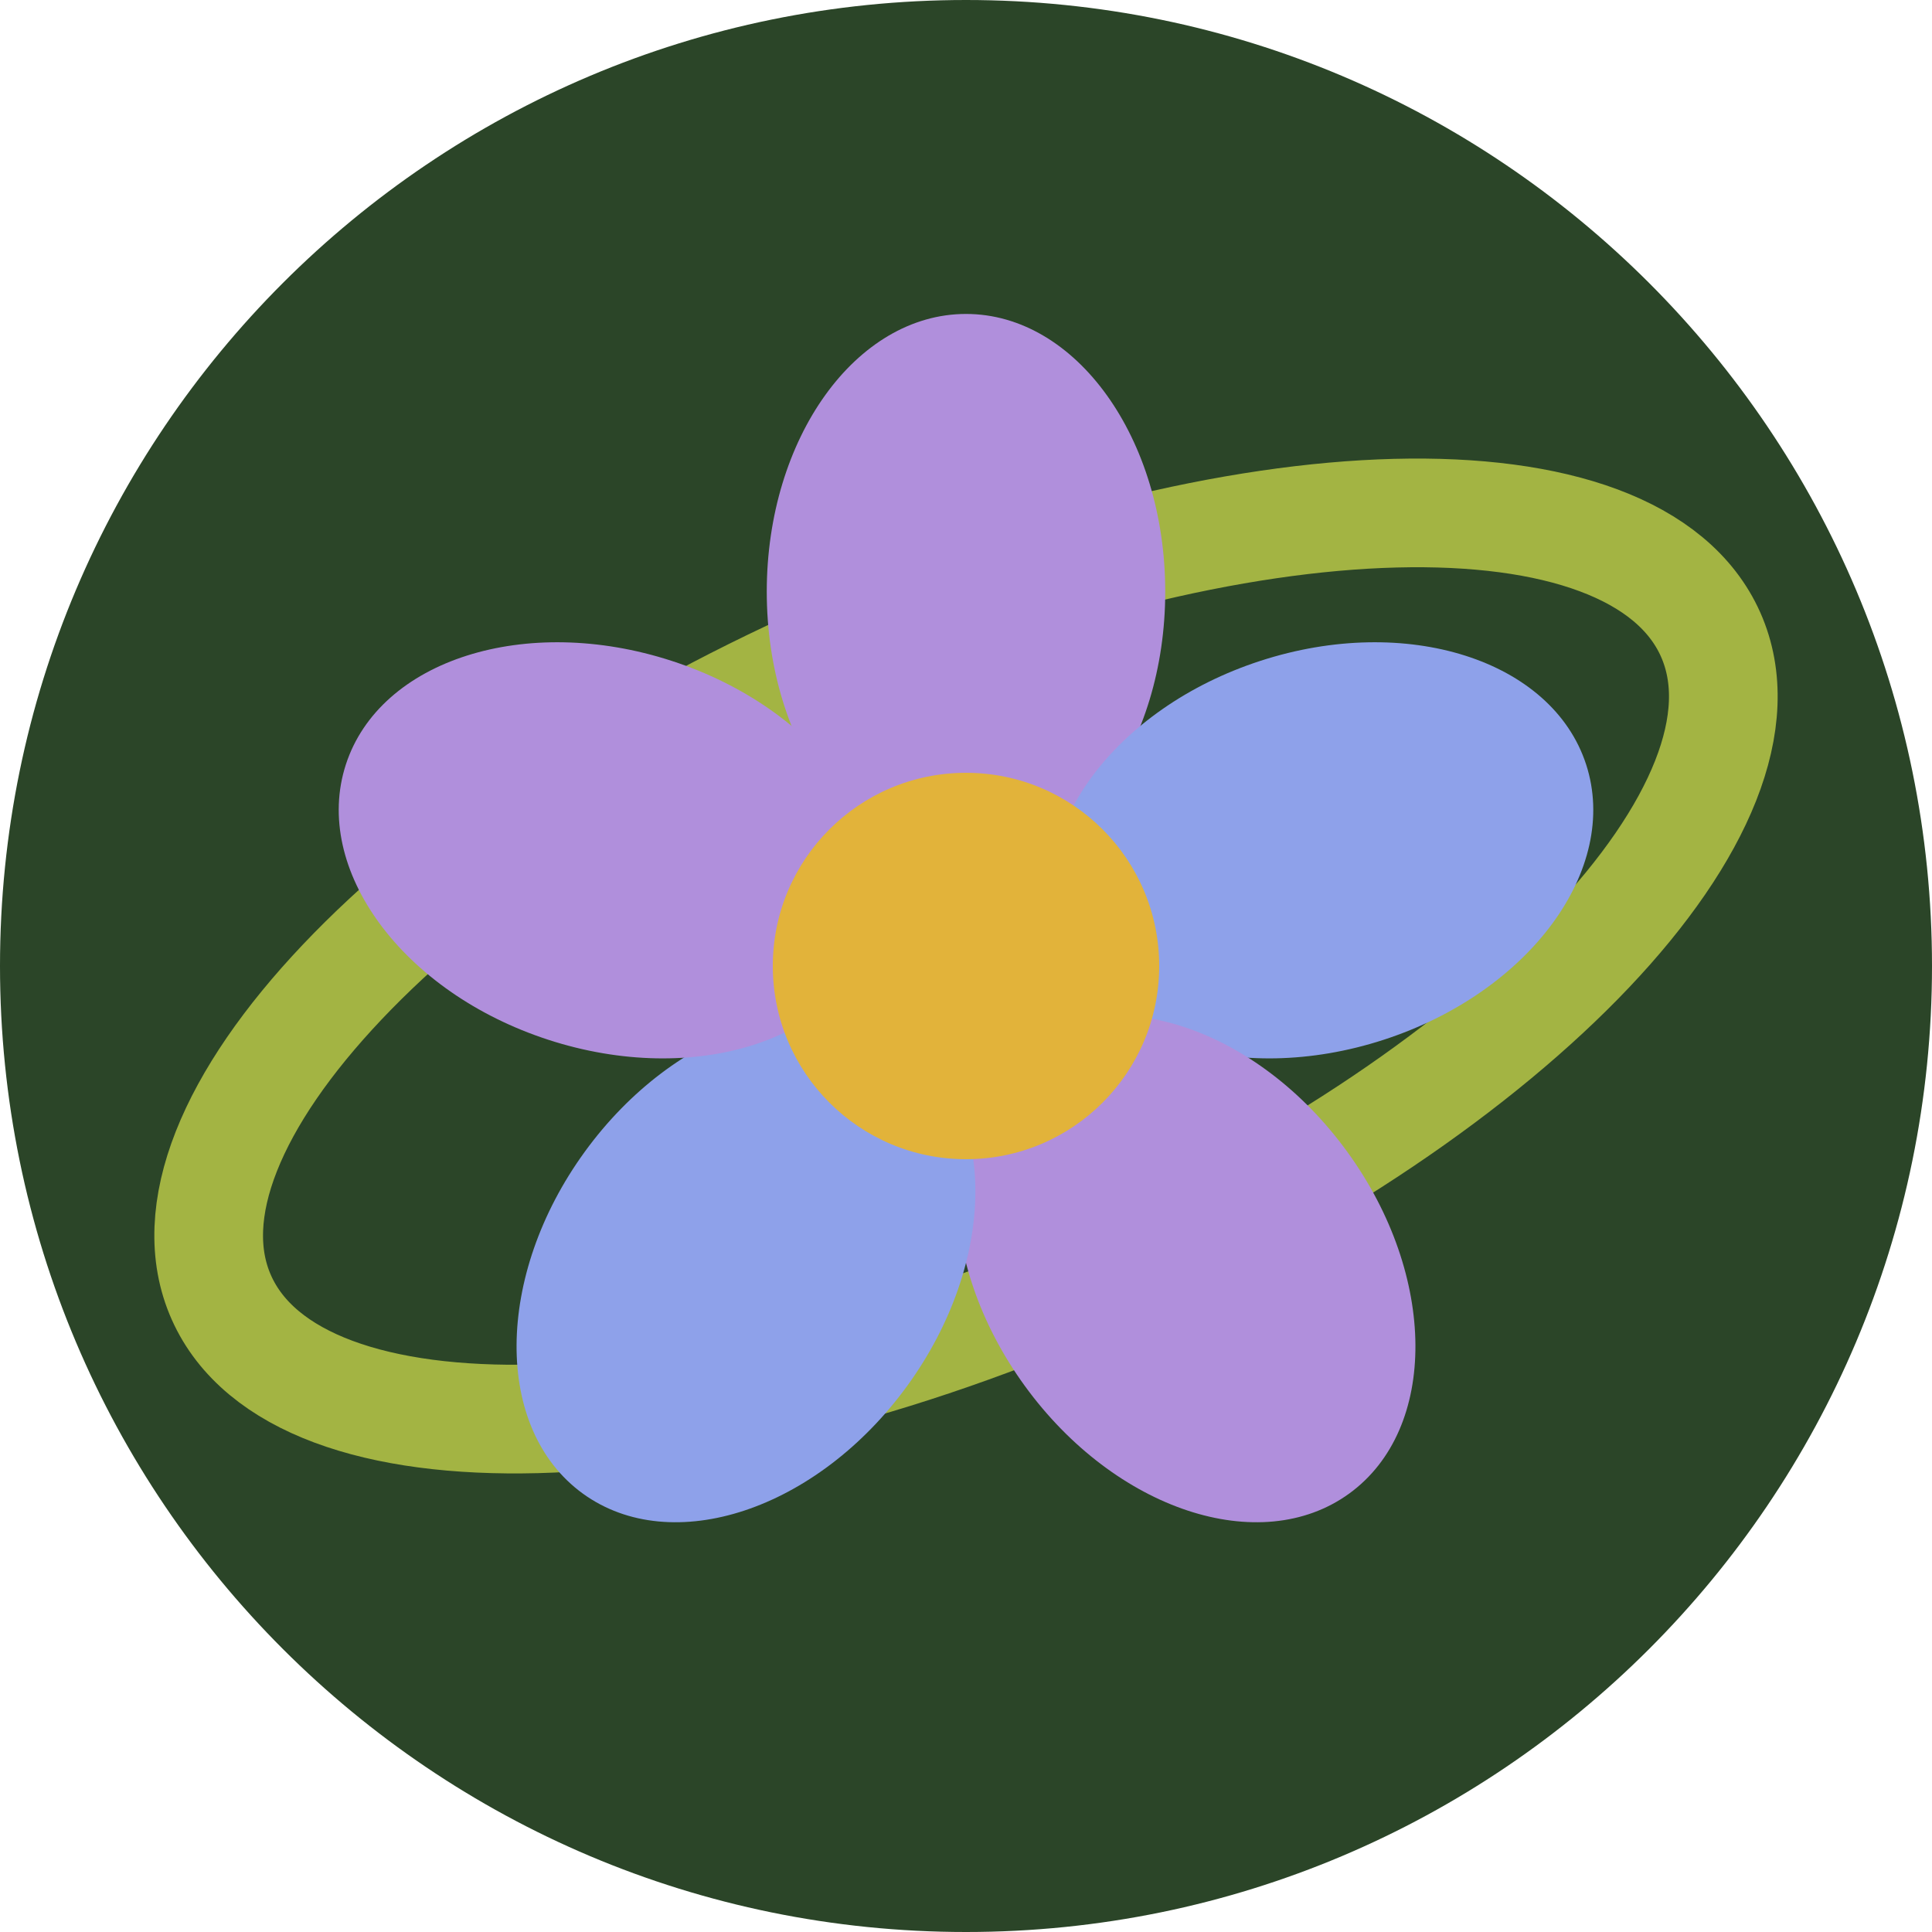
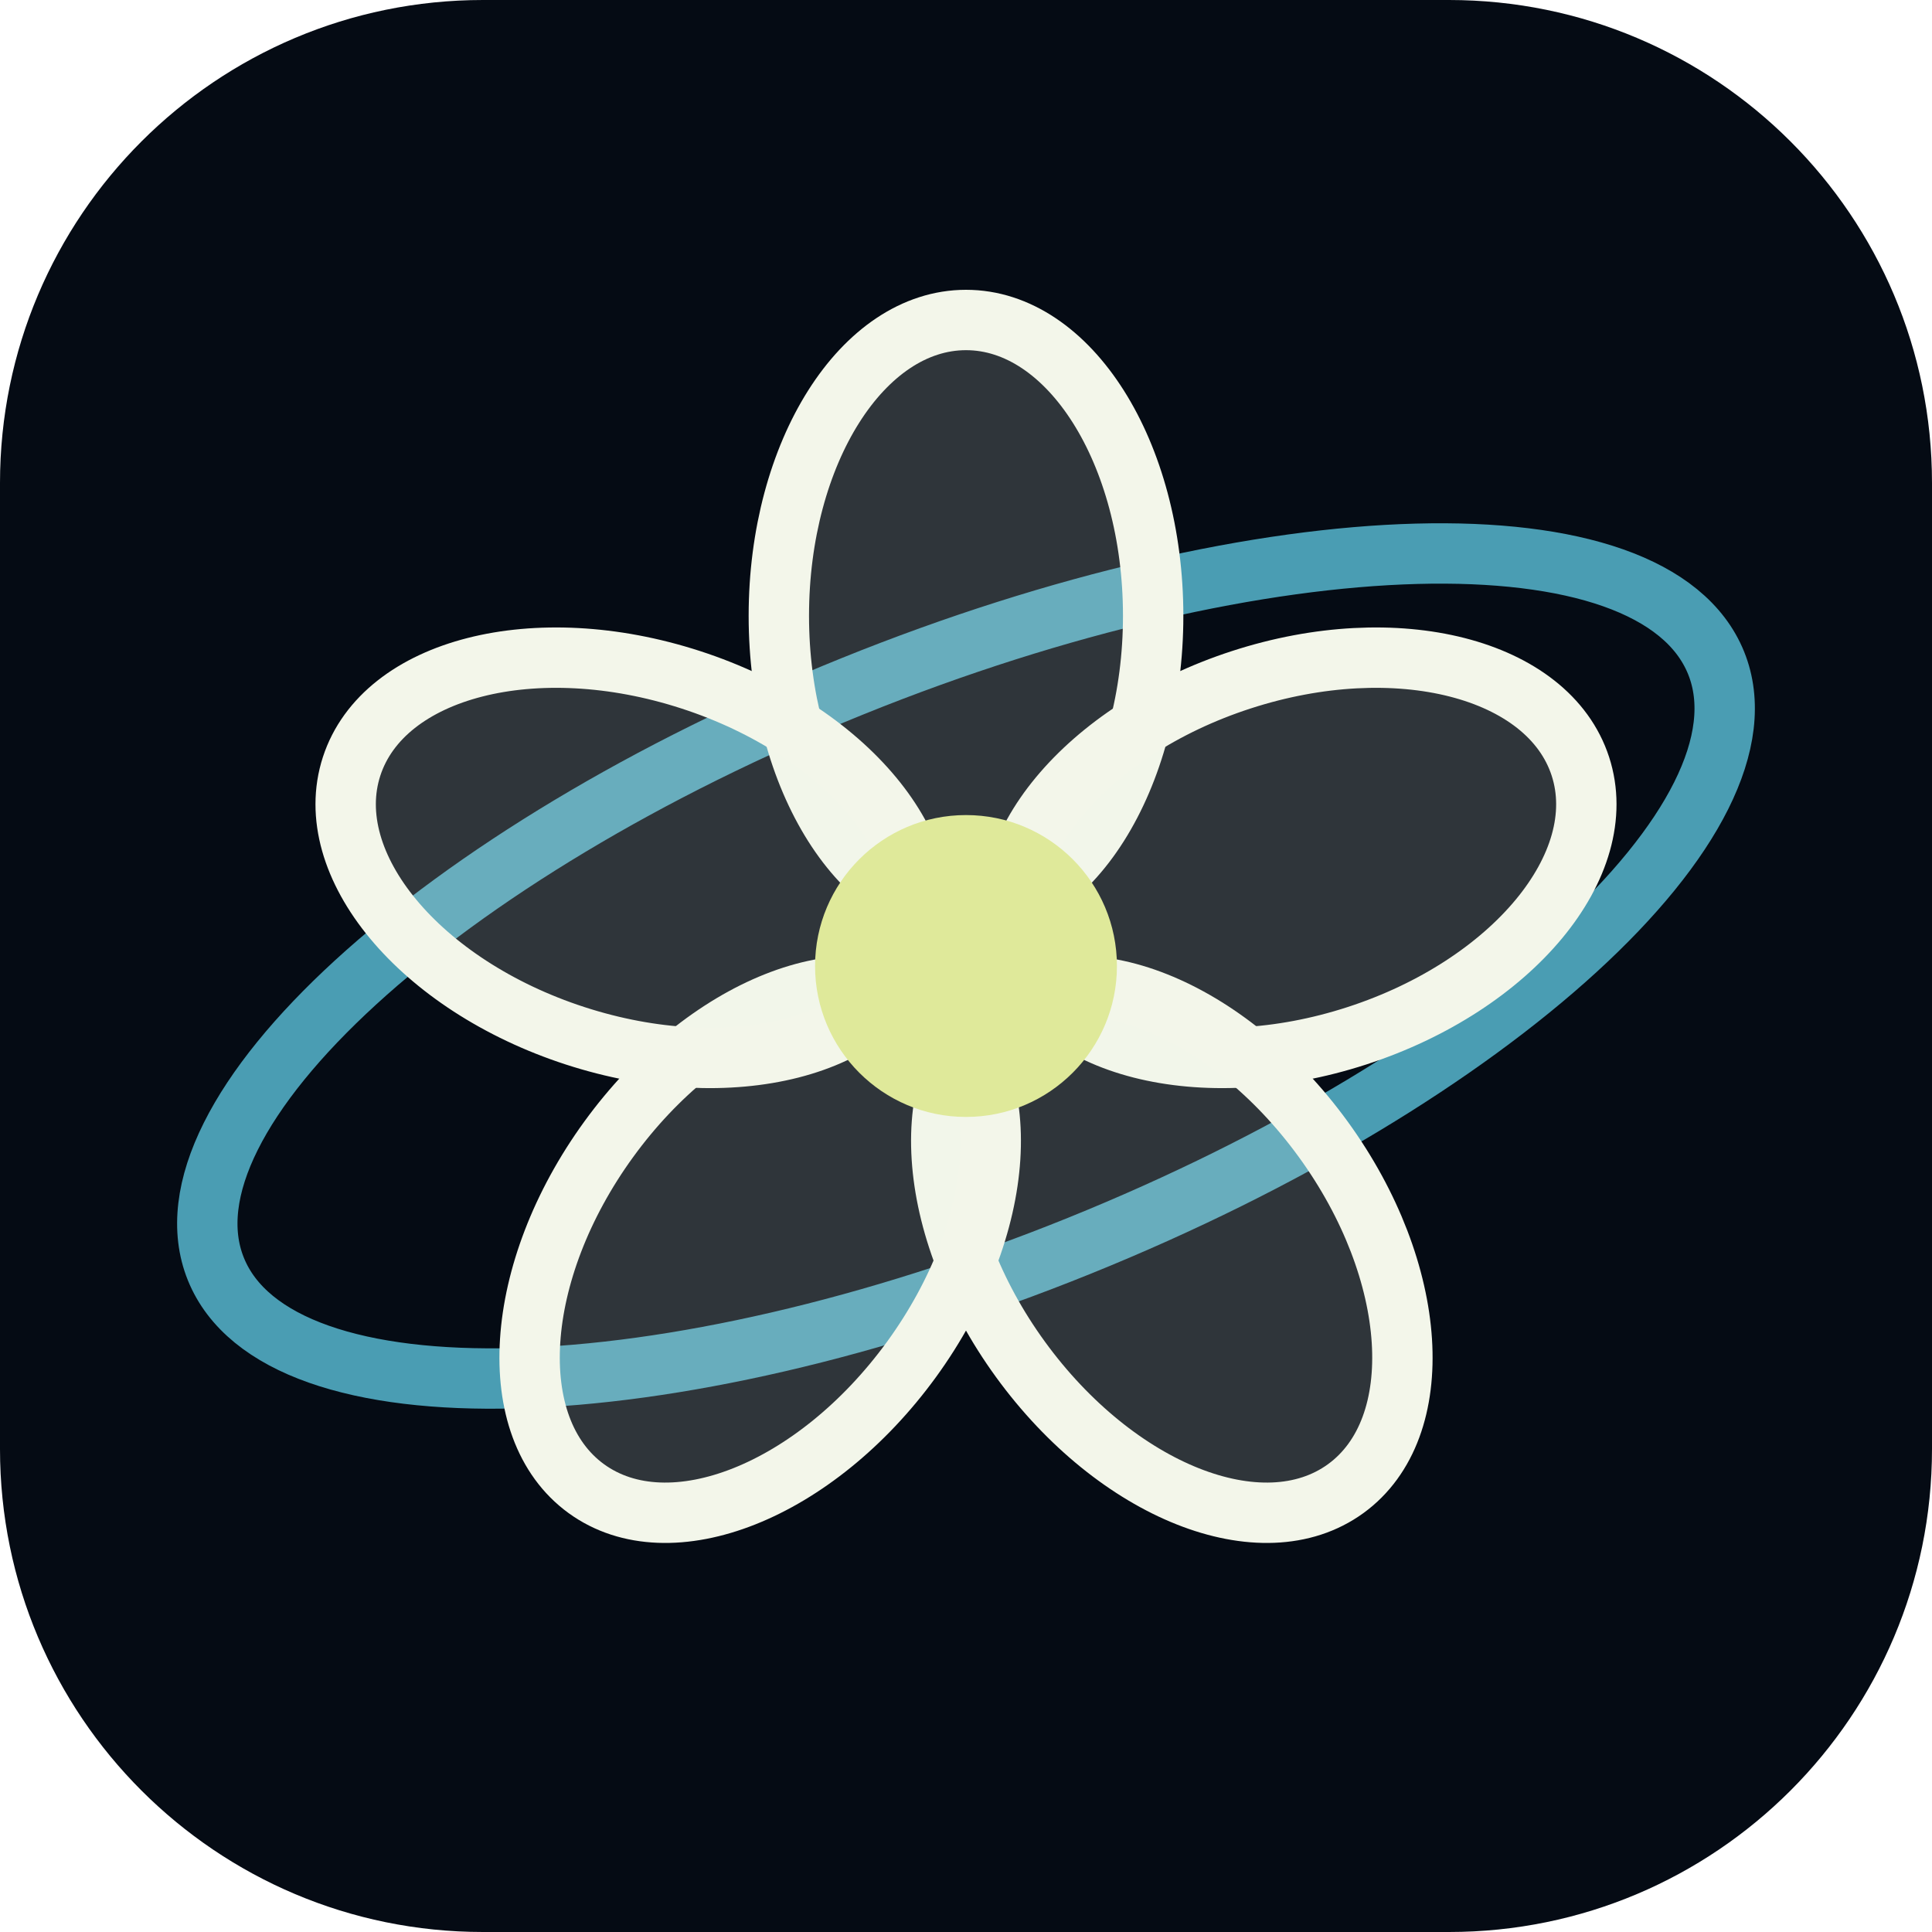
<svg xmlns="http://www.w3.org/2000/svg" viewBox="0 0 32 32">
-   <circle cx="16" cy="16" r="16" fill="#2b4528" />
-   <ellipse cx="16" cy="16" rx="13.5" ry="5.6" fill="none" stroke="#a3b443" stroke-width="1.8" transform="rotate(-24 16 16)" />
-   <g transform="translate(16 16)">
-     <ellipse cx="0" cy="-6.2" rx="3.3" ry="4.6" fill="#b08fdc" />
-     <ellipse cx="0" cy="-6.2" rx="3.3" ry="4.6" fill="#8ea1ea" transform="rotate(72)" />
-     <ellipse cx="0" cy="-6.2" rx="3.3" ry="4.6" fill="#b08fdc" transform="rotate(144)" />
-     <ellipse cx="0" cy="-6.2" rx="3.3" ry="4.6" fill="#8ea1ea" transform="rotate(216)" />
-     <ellipse cx="0" cy="-6.2" rx="3.3" ry="4.6" fill="#b08fdc" transform="rotate(288)" />
-     <circle r="3.2" fill="#e2b33a" />
+   <rect width="32" height="32" rx="8" fill="#050b14" />
+   <ellipse cx="16" cy="16" rx="13.4" ry="5" fill="none" stroke="#4a9db3" stroke-width="1" transform="rotate(-22 16 16)" />
+   <g transform="translate(16 16)" fill="rgba(243,246,234,0.18)" stroke="#f3f6ea" stroke-width="1">
+     <ellipse cx="0" cy="-5.8" rx="3.1" ry="4.9" />
+     <ellipse cx="0" cy="-5.8" rx="3.1" ry="4.9" transform="rotate(72)" />
+     <ellipse cx="0" cy="-5.8" rx="3.1" ry="4.9" transform="rotate(144)" />
+     <ellipse cx="0" cy="-5.8" rx="3.1" ry="4.9" transform="rotate(216)" />
+     <ellipse cx="0" cy="-5.8" rx="3.1" ry="4.9" transform="rotate(288)" />
  </g>
+   <circle cx="16" cy="16" r="2.5" fill="#dfe99a" />
</svg>
